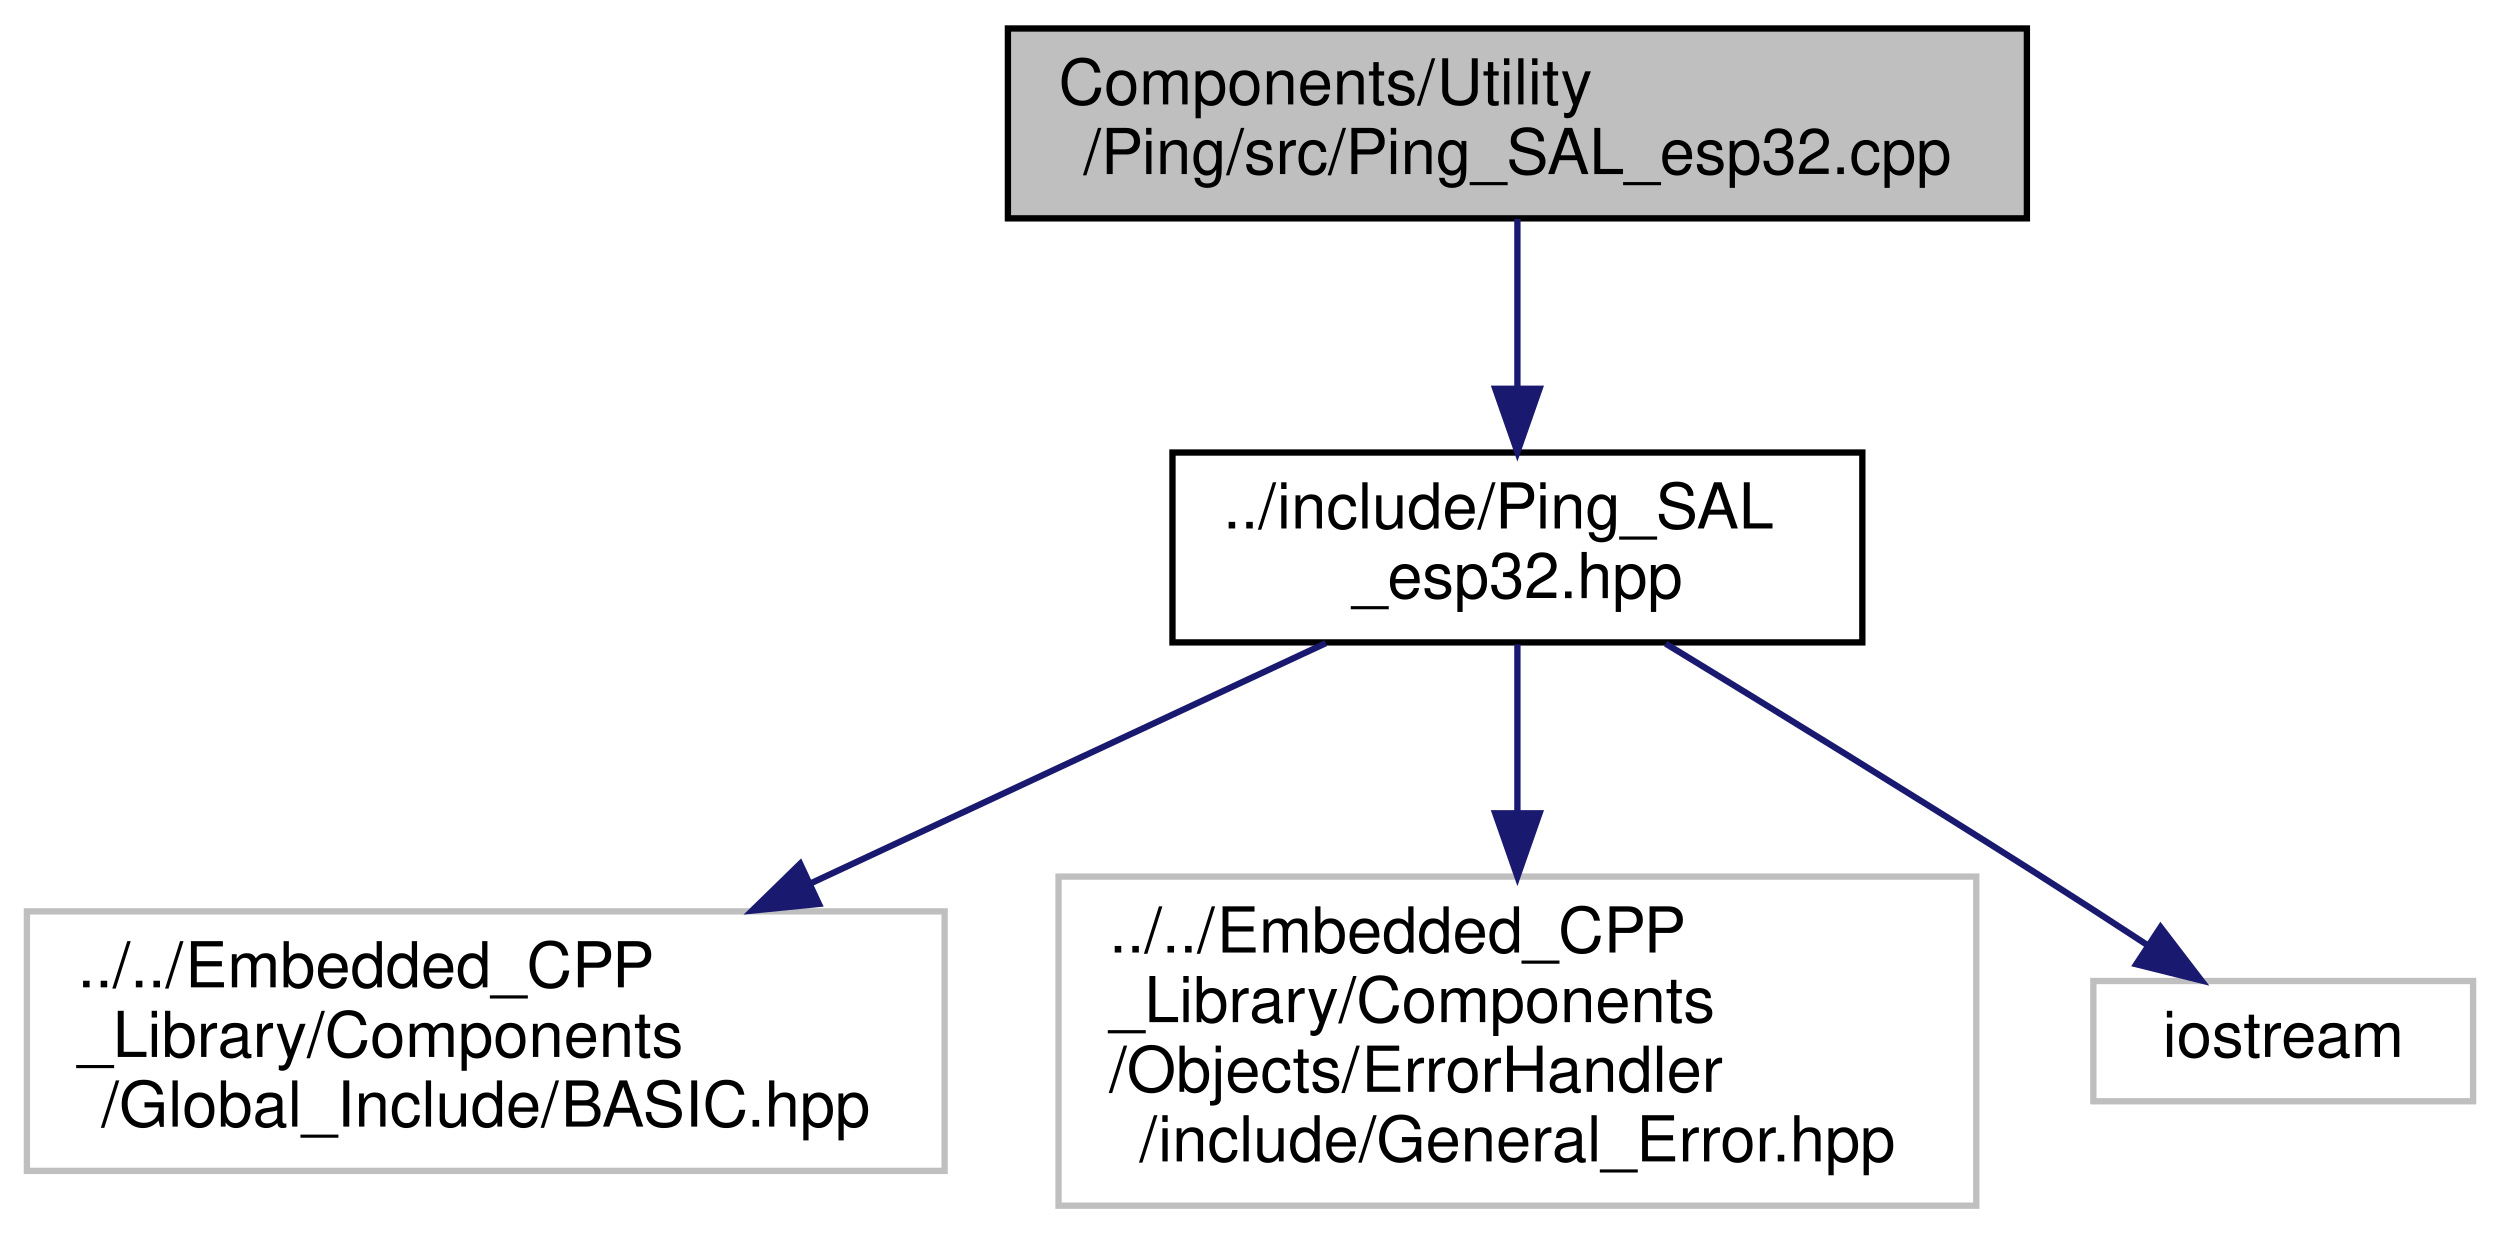
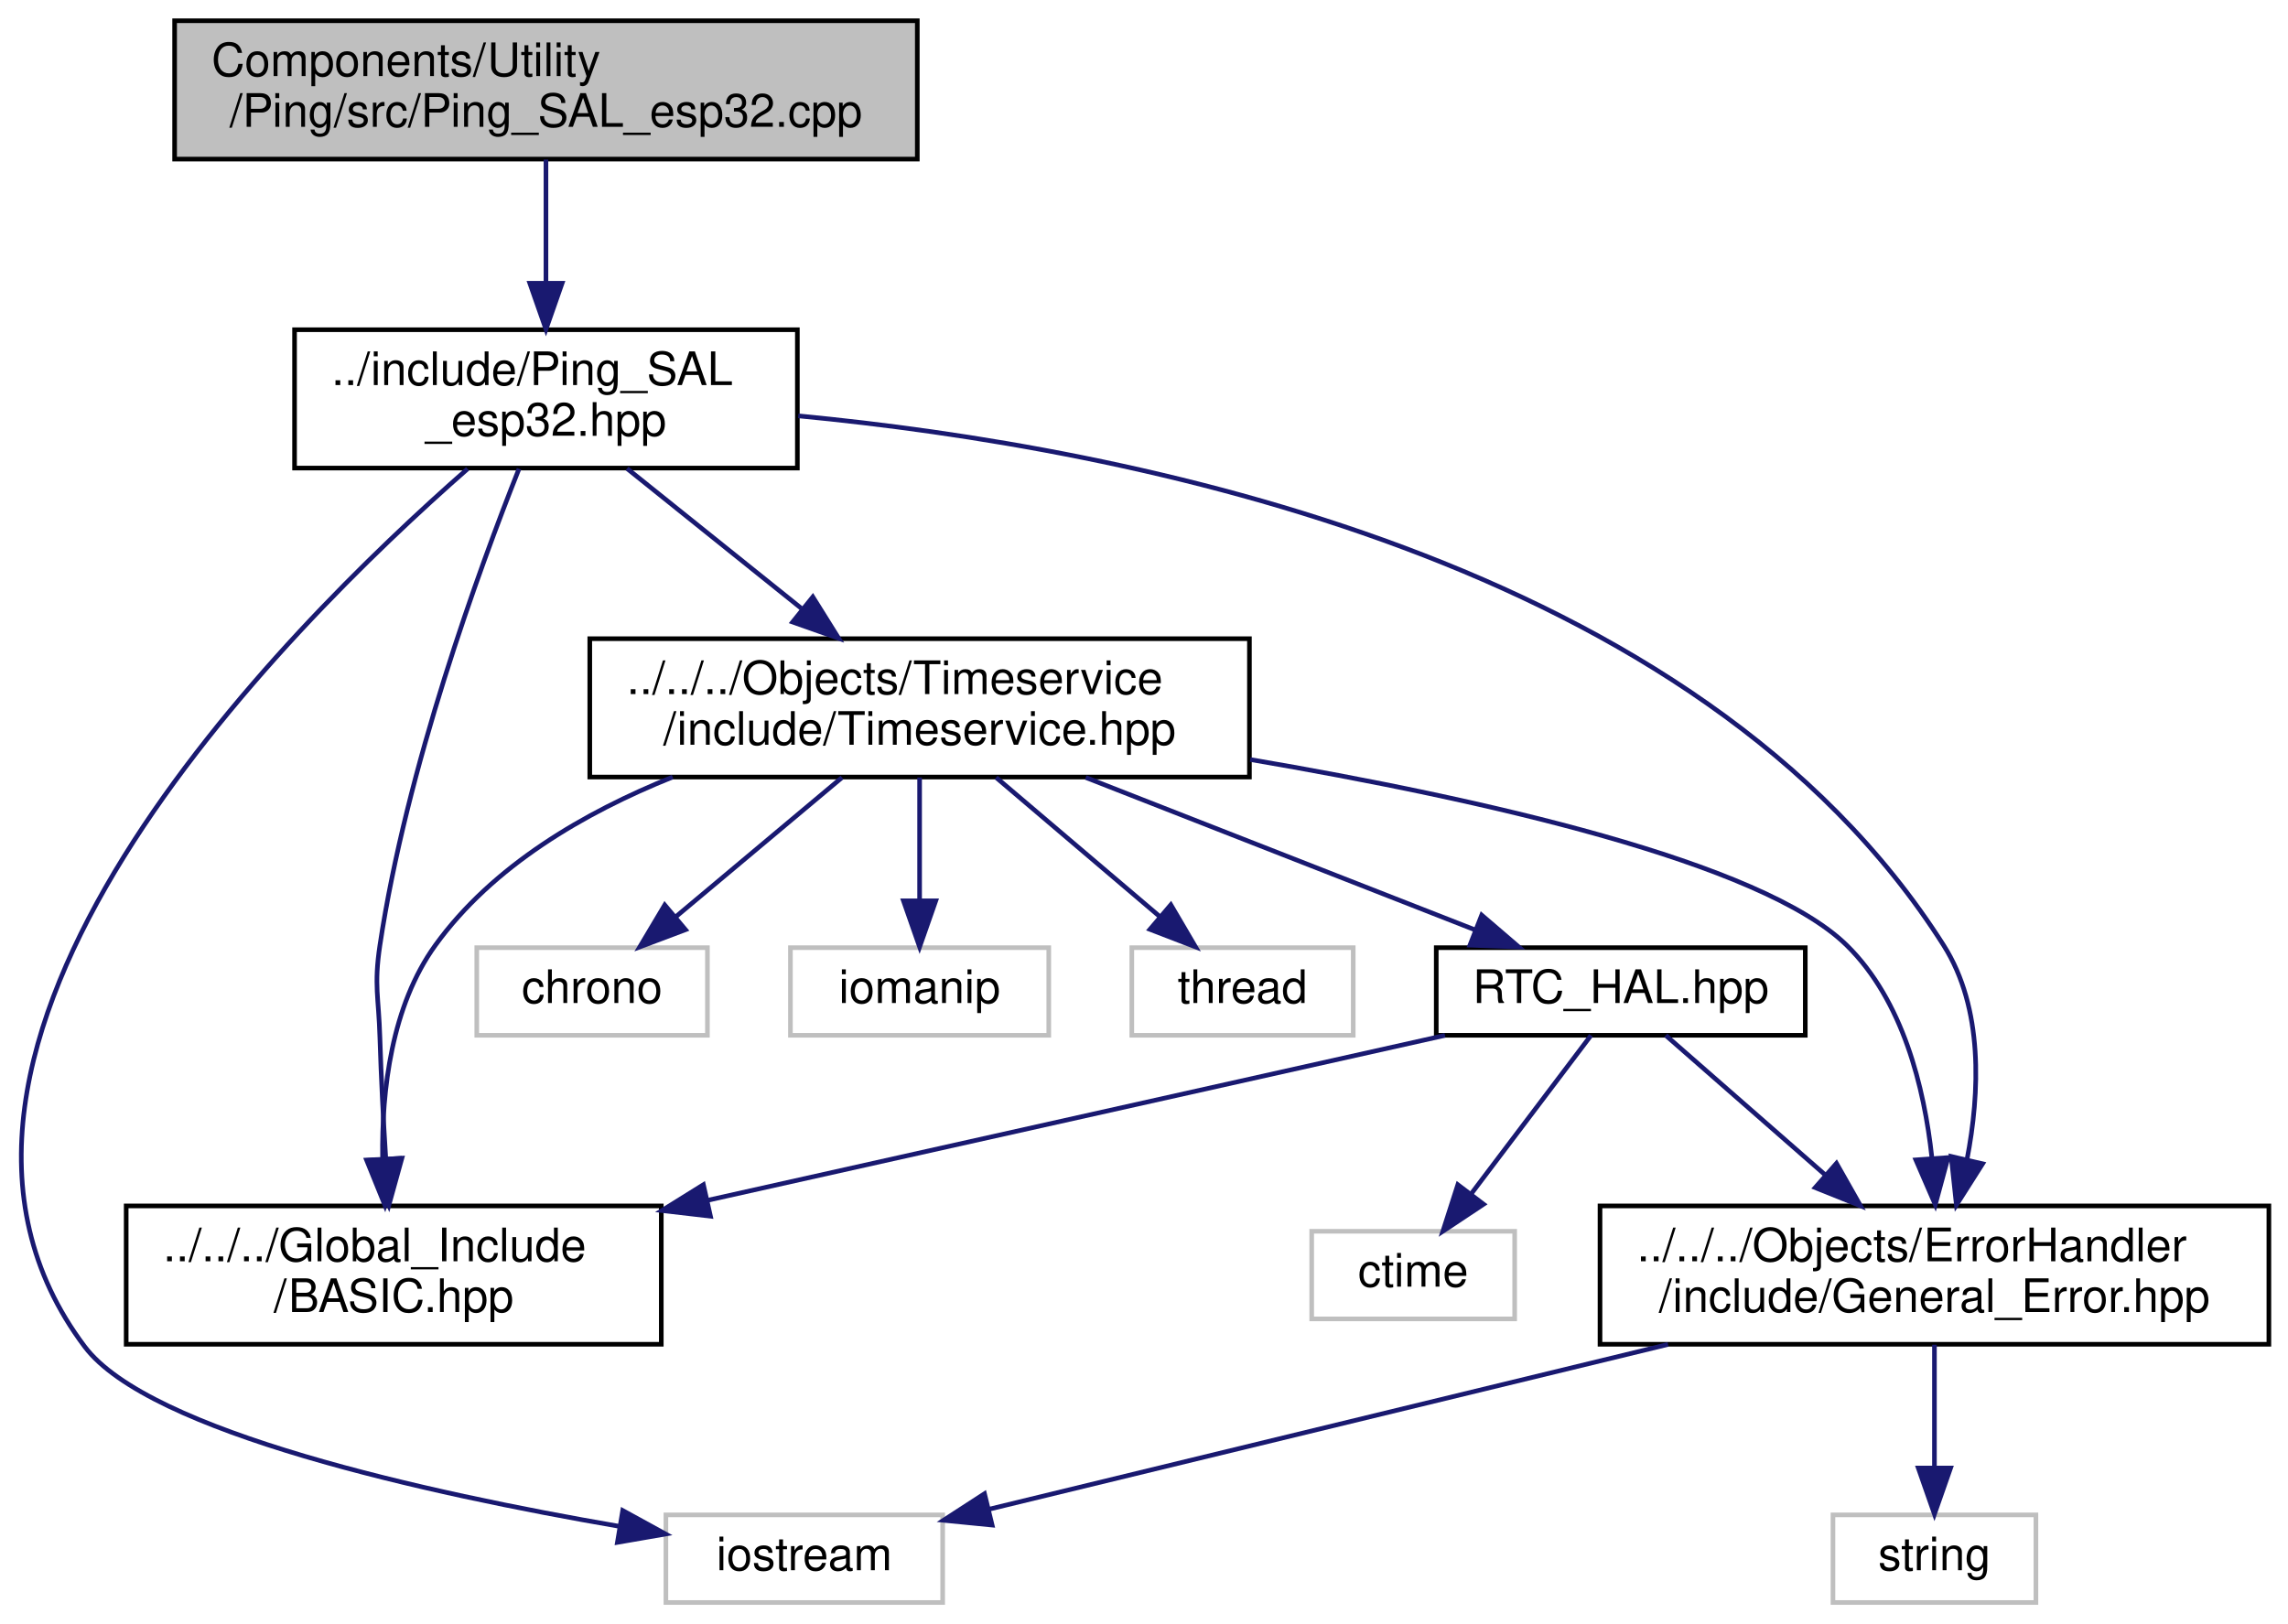
- <svg xmlns="http://www.w3.org/2000/svg" xmlns:xlink="http://www.w3.org/1999/xlink" width="395pt" height="195pt" viewBox="0.00 0.00 394.50 195.00">
-   <g id="graph0" class="graph" transform="scale(1 1) rotate(0) translate(4 191)">
+ <svg xmlns="http://www.w3.org/2000/svg" xmlns:xlink="http://www.w3.org/1999/xlink" width="496pt" height="352pt" viewBox="0.00 0.00 495.71 352.00">
+   <g id="graph0" class="graph" transform="scale(1 1) rotate(0) translate(4 348)">
    <g id="node1" class="node">
      <g id="a_node1">
        <a xlink:title=" ">
-           <polygon fill="#bfbfbf" stroke="black" points="155,-156.5 155,-186.5 316,-186.5 316,-156.5 155,-156.5" />
-           <text text-anchor="start" x="163" y="-174.5" font-family="Helvetica,sans-Serif" font-size="10.00">Components/Utility</text>
-           <text text-anchor="middle" x="235.5" y="-163.5" font-family="Helvetica,sans-Serif" font-size="10.00">/Ping/src/Ping_SAL_esp32.cpp</text>
+           <polygon fill="#bfbfbf" stroke="black" points="33.71,-313.5 33.71,-343.5 194.71,-343.5 194.71,-313.5 33.71,-313.5" />
+           <text text-anchor="start" x="41.71" y="-331.5" font-family="Helvetica,sans-Serif" font-size="10.00">Components/Utility</text>
+           <text text-anchor="middle" x="114.21" y="-320.5" font-family="Helvetica,sans-Serif" font-size="10.00">/Ping/src/Ping_SAL_esp32.cpp</text>
        </a>
      </g>
    </g>
    <g id="node2" class="node">
      <g id="a_node2">
        <a xlink:href="../../d0/d1d/_ping___s_a_l__esp32_8hpp.html" target="_top" xlink:title=" ">
-           <polygon fill="none" stroke="black" points="181,-89.5 181,-119.5 290,-119.5 290,-89.5 181,-89.5" />
-           <text text-anchor="start" x="189" y="-107.5" font-family="Helvetica,sans-Serif" font-size="10.00">../include/Ping_SAL</text>
-           <text text-anchor="middle" x="235.5" y="-96.5" font-family="Helvetica,sans-Serif" font-size="10.00">_esp32.hpp</text>
+           <polygon fill="none" stroke="black" points="59.71,-246.5 59.71,-276.5 168.71,-276.5 168.71,-246.5 59.71,-246.5" />
+           <text text-anchor="start" x="67.71" y="-264.5" font-family="Helvetica,sans-Serif" font-size="10.00">../include/Ping_SAL</text>
+           <text text-anchor="middle" x="114.21" y="-253.5" font-family="Helvetica,sans-Serif" font-size="10.00">_esp32.hpp</text>
        </a>
      </g>
    </g>
    <g id="edge1" class="edge">
-       <path fill="none" stroke="midnightblue" d="M235.5,-156.4C235.5,-148.64 235.5,-138.81 235.5,-129.86" />
-       <polygon fill="midnightblue" stroke="midnightblue" points="239,-129.58 235.5,-119.58 232,-129.58 239,-129.58" />
+       <path fill="none" stroke="midnightblue" d="M114.21,-313.4C114.21,-305.64 114.21,-295.81 114.21,-286.86" />
+       <polygon fill="midnightblue" stroke="midnightblue" points="117.71,-286.58 114.21,-276.58 110.71,-286.58 117.71,-286.58" />
    </g>
    <g id="node3" class="node">
      <g id="a_node3">
-         <a xlink:title=" ">
-           <polygon fill="none" stroke="#bfbfbf" points="0,-6 0,-47 145,-47 145,-6 0,-6" />
-           <text text-anchor="start" x="8" y="-35" font-family="Helvetica,sans-Serif" font-size="10.00">../../Embedded_CPP</text>
-           <text text-anchor="start" x="8" y="-24" font-family="Helvetica,sans-Serif" font-size="10.00">_Library/Components</text>
-           <text text-anchor="middle" x="72.5" y="-13" font-family="Helvetica,sans-Serif" font-size="10.00">/Global_Include/BASIC.hpp</text>
+         <a xlink:href="../../da/d5f/_b_a_s_i_c_8hpp.html" target="_top" xlink:title=" ">
+           <polygon fill="none" stroke="black" points="23.21,-56.5 23.21,-86.5 139.21,-86.5 139.21,-56.5 23.21,-56.5" />
+           <text text-anchor="start" x="31.21" y="-74.5" font-family="Helvetica,sans-Serif" font-size="10.00">../../../Global_Include</text>
+           <text text-anchor="middle" x="81.21" y="-63.5" font-family="Helvetica,sans-Serif" font-size="10.00">/BASIC.hpp</text>
        </a>
      </g>
    </g>
    <g id="edge2" class="edge">
-       <path fill="none" stroke="midnightblue" d="M205.22,-89.38C182.41,-78.75 150.59,-63.91 123.83,-51.43" />
-       <polygon fill="midnightblue" stroke="midnightblue" points="125.14,-48.18 114.6,-47.13 122.18,-54.53 125.14,-48.18" />
+       <path fill="none" stroke="midnightblue" d="M108.37,-246.35C99.73,-224.59 83.96,-181.4 78.21,-143 76.9,-134.21 77.95,-131.88 78.21,-123 78.47,-114.45 78.96,-105.11 79.48,-96.8" />
+       <polygon fill="midnightblue" stroke="midnightblue" points="82.98,-96.85 80.15,-86.64 76,-96.39 82.98,-96.85" />
    </g>
    <g id="node4" class="node">
      <g id="a_node4">
-         <a xlink:title=" ">
-           <polygon fill="none" stroke="#bfbfbf" points="163,-0.5 163,-52.5 308,-52.5 308,-0.5 163,-0.5" />
-           <text text-anchor="start" x="171" y="-40.5" font-family="Helvetica,sans-Serif" font-size="10.00">../../Embedded_CPP</text>
-           <text text-anchor="start" x="171" y="-29.5" font-family="Helvetica,sans-Serif" font-size="10.00">_Library/Components</text>
-           <text text-anchor="start" x="171" y="-18.5" font-family="Helvetica,sans-Serif" font-size="10.00">/Objects/ErrorHandler</text>
-           <text text-anchor="middle" x="235.5" y="-7.5" font-family="Helvetica,sans-Serif" font-size="10.00">/include/General_Error.hpp</text>
+         <a xlink:href="../../d3/deb/_general___error_8hpp.html" target="_top" xlink:title=" ">
+           <polygon fill="none" stroke="black" points="342.71,-56.5 342.71,-86.5 487.71,-86.5 487.71,-56.5 342.71,-56.5" />
+           <text text-anchor="start" x="350.71" y="-74.5" font-family="Helvetica,sans-Serif" font-size="10.00">../../../Objects/ErrorHandler</text>
+           <text text-anchor="middle" x="415.21" y="-63.5" font-family="Helvetica,sans-Serif" font-size="10.00">/include/General_Error.hpp</text>
        </a>
      </g>
    </g>
    <g id="edge3" class="edge">
-       <path fill="none" stroke="midnightblue" d="M235.5,-89.2C235.5,-81.63 235.5,-71.95 235.5,-62.53" />
-       <polygon fill="midnightblue" stroke="midnightblue" points="239,-62.5 235.5,-52.5 232,-62.5 239,-62.5" />
+       <path fill="none" stroke="midnightblue" d="M168.91,-257.82C240.77,-250.96 364.05,-226.87 417.21,-143 425.86,-129.35 425.06,-111.04 422.26,-96.5" />
+       <polygon fill="midnightblue" stroke="midnightblue" points="425.65,-95.64 419.97,-86.7 418.84,-97.23 425.65,-95.64" />
+     </g>
+     <g id="node6" class="node">
+       <g id="a_node6">
+         <a xlink:title=" ">
+           <polygon fill="none" stroke="#bfbfbf" points="140.21,-0.5 140.21,-19.5 200.21,-19.5 200.21,-0.5 140.21,-0.5" />
+           <text text-anchor="middle" x="170.21" y="-7.5" font-family="Helvetica,sans-Serif" font-size="10.00">iostream</text>
+         </a>
+       </g>
+     </g>
+     <g id="edge16" class="edge">
+       <path fill="none" stroke="midnightblue" d="M97.22,-246.33C57.57,-211.58 -34.14,-120.27 14.21,-56 28.15,-37.47 88.63,-24.17 130.05,-17.03" />
+       <polygon fill="midnightblue" stroke="midnightblue" points="130.85,-20.45 140.14,-15.35 129.7,-13.54 130.85,-20.45" />
+     </g>
+     <g id="node7" class="node">
+       <g id="a_node7">
+         <a xlink:href="../../d7/d60/_timeservice_8hpp.html" target="_top" xlink:title=" ">
+           <polygon fill="none" stroke="black" points="123.71,-179.5 123.71,-209.5 266.71,-209.5 266.71,-179.5 123.71,-179.5" />
+           <text text-anchor="start" x="131.71" y="-197.5" font-family="Helvetica,sans-Serif" font-size="10.00">../../../Objects/Timeservice</text>
+           <text text-anchor="middle" x="195.21" y="-186.5" font-family="Helvetica,sans-Serif" font-size="10.00">/include/Timeservice.hpp</text>
+         </a>
+       </g>
+     </g>
+     <g id="edge6" class="edge">
+       <path fill="none" stroke="midnightblue" d="M131.79,-246.4C142.83,-237.54 157.25,-225.96 169.56,-216.09" />
+       <polygon fill="midnightblue" stroke="midnightblue" points="172.06,-218.56 177.67,-209.58 167.68,-213.11 172.06,-218.56" />
    </g>
    <g id="node5" class="node">
      <g id="a_node5">
        <a xlink:title=" ">
-           <polygon fill="none" stroke="#bfbfbf" points="326.5,-17 326.5,-36 386.5,-36 386.5,-17 326.5,-17" />
-           <text text-anchor="middle" x="356.5" y="-24" font-family="Helvetica,sans-Serif" font-size="10.00">iostream</text>
+           <polygon fill="none" stroke="#bfbfbf" points="393.21,-0.5 393.21,-19.5 437.21,-19.5 437.21,-0.5 393.21,-0.5" />
+           <text text-anchor="middle" x="415.21" y="-7.5" font-family="Helvetica,sans-Serif" font-size="10.00">string</text>
        </a>
      </g>
    </g>
    <g id="edge4" class="edge">
-       <path fill="none" stroke="midnightblue" d="M258.93,-89.3C275.39,-79.27 297.88,-65.45 317.5,-53 323.24,-49.36 329.41,-45.36 335.11,-41.63" />
-       <polygon fill="midnightblue" stroke="midnightblue" points="337.12,-44.5 343.56,-36.09 333.28,-38.65 337.12,-44.5" />
+       <path fill="none" stroke="midnightblue" d="M415.21,-56.4C415.21,-48.47 415.21,-38.46 415.21,-29.86" />
+       <polygon fill="midnightblue" stroke="midnightblue" points="418.71,-29.66 415.21,-19.66 411.71,-29.66 418.71,-29.66" />
+     </g>
+     <g id="edge5" class="edge">
+       <path fill="none" stroke="midnightblue" d="M357.46,-56.47C312.17,-45.48 250.31,-30.45 210.31,-20.74" />
+       <polygon fill="midnightblue" stroke="midnightblue" points="210.93,-17.29 200.39,-18.33 209.28,-24.09 210.93,-17.29" />
+     </g>
+     <g id="edge7" class="edge">
+       <path fill="none" stroke="midnightblue" d="M141.68,-179.5C122.53,-171.82 102.63,-160.23 90.21,-143 80.72,-129.84 78.61,-111.6 78.79,-96.97" />
+       <polygon fill="midnightblue" stroke="midnightblue" points="82.31,-96.79 79.3,-86.63 75.32,-96.45 82.31,-96.79" />
+     </g>
+     <g id="edge8" class="edge">
+       <path fill="none" stroke="midnightblue" d="M266.88,-183.3C316.87,-174.77 377.8,-161.1 396.21,-143 408.36,-131.06 412.99,-112.23 414.65,-97.03" />
+       <polygon fill="midnightblue" stroke="midnightblue" points="418.16,-96.98 415.39,-86.76 411.18,-96.48 418.16,-96.98" />
+     </g>
+     <g id="node8" class="node">
+       <g id="a_node8">
+         <a xlink:href="../../d6/d4b/_r_t_c___h_a_l_8hpp.html" target="_top" xlink:title=" ">
+           <polygon fill="none" stroke="black" points="307.21,-123.5 307.21,-142.5 387.21,-142.5 387.21,-123.5 307.21,-123.5" />
+           <text text-anchor="middle" x="347.21" y="-130.5" font-family="Helvetica,sans-Serif" font-size="10.00">RTC_HAL.hpp</text>
+         </a>
+       </g>
+     </g>
+     <g id="edge9" class="edge">
+       <path fill="none" stroke="midnightblue" d="M231.23,-179.4C256.85,-169.37 290.94,-156.03 315.52,-146.4" />
+       <polygon fill="midnightblue" stroke="midnightblue" points="317.06,-149.56 325.1,-142.66 314.51,-143.04 317.06,-149.56" />
+     </g>
+     <g id="node10" class="node">
+       <g id="a_node10">
+         <a xlink:title=" ">
+           <polygon fill="none" stroke="#bfbfbf" points="99.21,-123.5 99.21,-142.5 149.21,-142.5 149.21,-123.5 99.21,-123.5" />
+           <text text-anchor="middle" x="124.21" y="-130.5" font-family="Helvetica,sans-Serif" font-size="10.00">chrono</text>
+         </a>
+       </g>
+     </g>
+     <g id="edge13" class="edge">
+       <path fill="none" stroke="midnightblue" d="M178.39,-179.4C167.54,-170.31 153.44,-158.49 142.34,-149.19" />
+       <polygon fill="midnightblue" stroke="midnightblue" points="144.46,-146.4 134.54,-142.66 139.96,-151.76 144.46,-146.4" />
+     </g>
+     <g id="node11" class="node">
+       <g id="a_node11">
+         <a xlink:title=" ">
+           <polygon fill="none" stroke="#bfbfbf" points="167.21,-123.5 167.21,-142.5 223.21,-142.5 223.21,-123.5 167.21,-123.5" />
+           <text text-anchor="middle" x="195.21" y="-130.5" font-family="Helvetica,sans-Serif" font-size="10.00">iomanip</text>
+         </a>
+       </g>
+     </g>
+     <g id="edge14" class="edge">
+       <path fill="none" stroke="midnightblue" d="M195.21,-179.4C195.21,-171.47 195.21,-161.46 195.21,-152.86" />
+       <polygon fill="midnightblue" stroke="midnightblue" points="198.71,-152.66 195.21,-142.66 191.71,-152.66 198.71,-152.66" />
+     </g>
+     <g id="node12" class="node">
+       <g id="a_node12">
+         <a xlink:title=" ">
+           <polygon fill="none" stroke="#bfbfbf" points="241.21,-123.5 241.21,-142.5 289.21,-142.5 289.21,-123.5 241.21,-123.5" />
+           <text text-anchor="middle" x="265.21" y="-130.5" font-family="Helvetica,sans-Serif" font-size="10.00">thread</text>
+         </a>
+       </g>
+     </g>
+     <g id="edge15" class="edge">
+       <path fill="none" stroke="midnightblue" d="M211.8,-179.4C222.5,-170.31 236.4,-158.49 247.34,-149.19" />
+       <polygon fill="midnightblue" stroke="midnightblue" points="249.67,-151.8 255.03,-142.66 245.14,-146.47 249.67,-151.8" />
+     </g>
+     <g id="edge10" class="edge">
+       <path fill="none" stroke="midnightblue" d="M309.1,-123.48C267.49,-114.17 200.01,-99.07 149.26,-87.72" />
+       <polygon fill="midnightblue" stroke="midnightblue" points="149.87,-84.27 139.34,-85.5 148.34,-91.1 149.87,-84.27" />
+     </g>
+     <g id="edge11" class="edge">
+       <path fill="none" stroke="midnightblue" d="M356.96,-123.48C365.91,-115.64 379.54,-103.71 391.37,-93.37" />
+       <polygon fill="midnightblue" stroke="midnightblue" points="393.97,-95.74 399.19,-86.52 389.36,-90.47 393.97,-95.74" />
+     </g>
+     <g id="node9" class="node">
+       <g id="a_node9">
+         <a xlink:title=" ">
+           <polygon fill="none" stroke="#bfbfbf" points="280.21,-62 280.21,-81 324.21,-81 324.21,-62 280.21,-62" />
+           <text text-anchor="middle" x="302.21" y="-69" font-family="Helvetica,sans-Serif" font-size="10.00">ctime</text>
+         </a>
+       </g>
+     </g>
+     <g id="edge12" class="edge">
+       <path fill="none" stroke="midnightblue" d="M340.76,-123.48C334.01,-114.55 323.24,-100.31 314.8,-89.14" />
+       <polygon fill="midnightblue" stroke="midnightblue" points="317.47,-86.87 308.65,-81.01 311.89,-91.1 317.47,-86.87" />
    </g>
  </g>
</svg>
